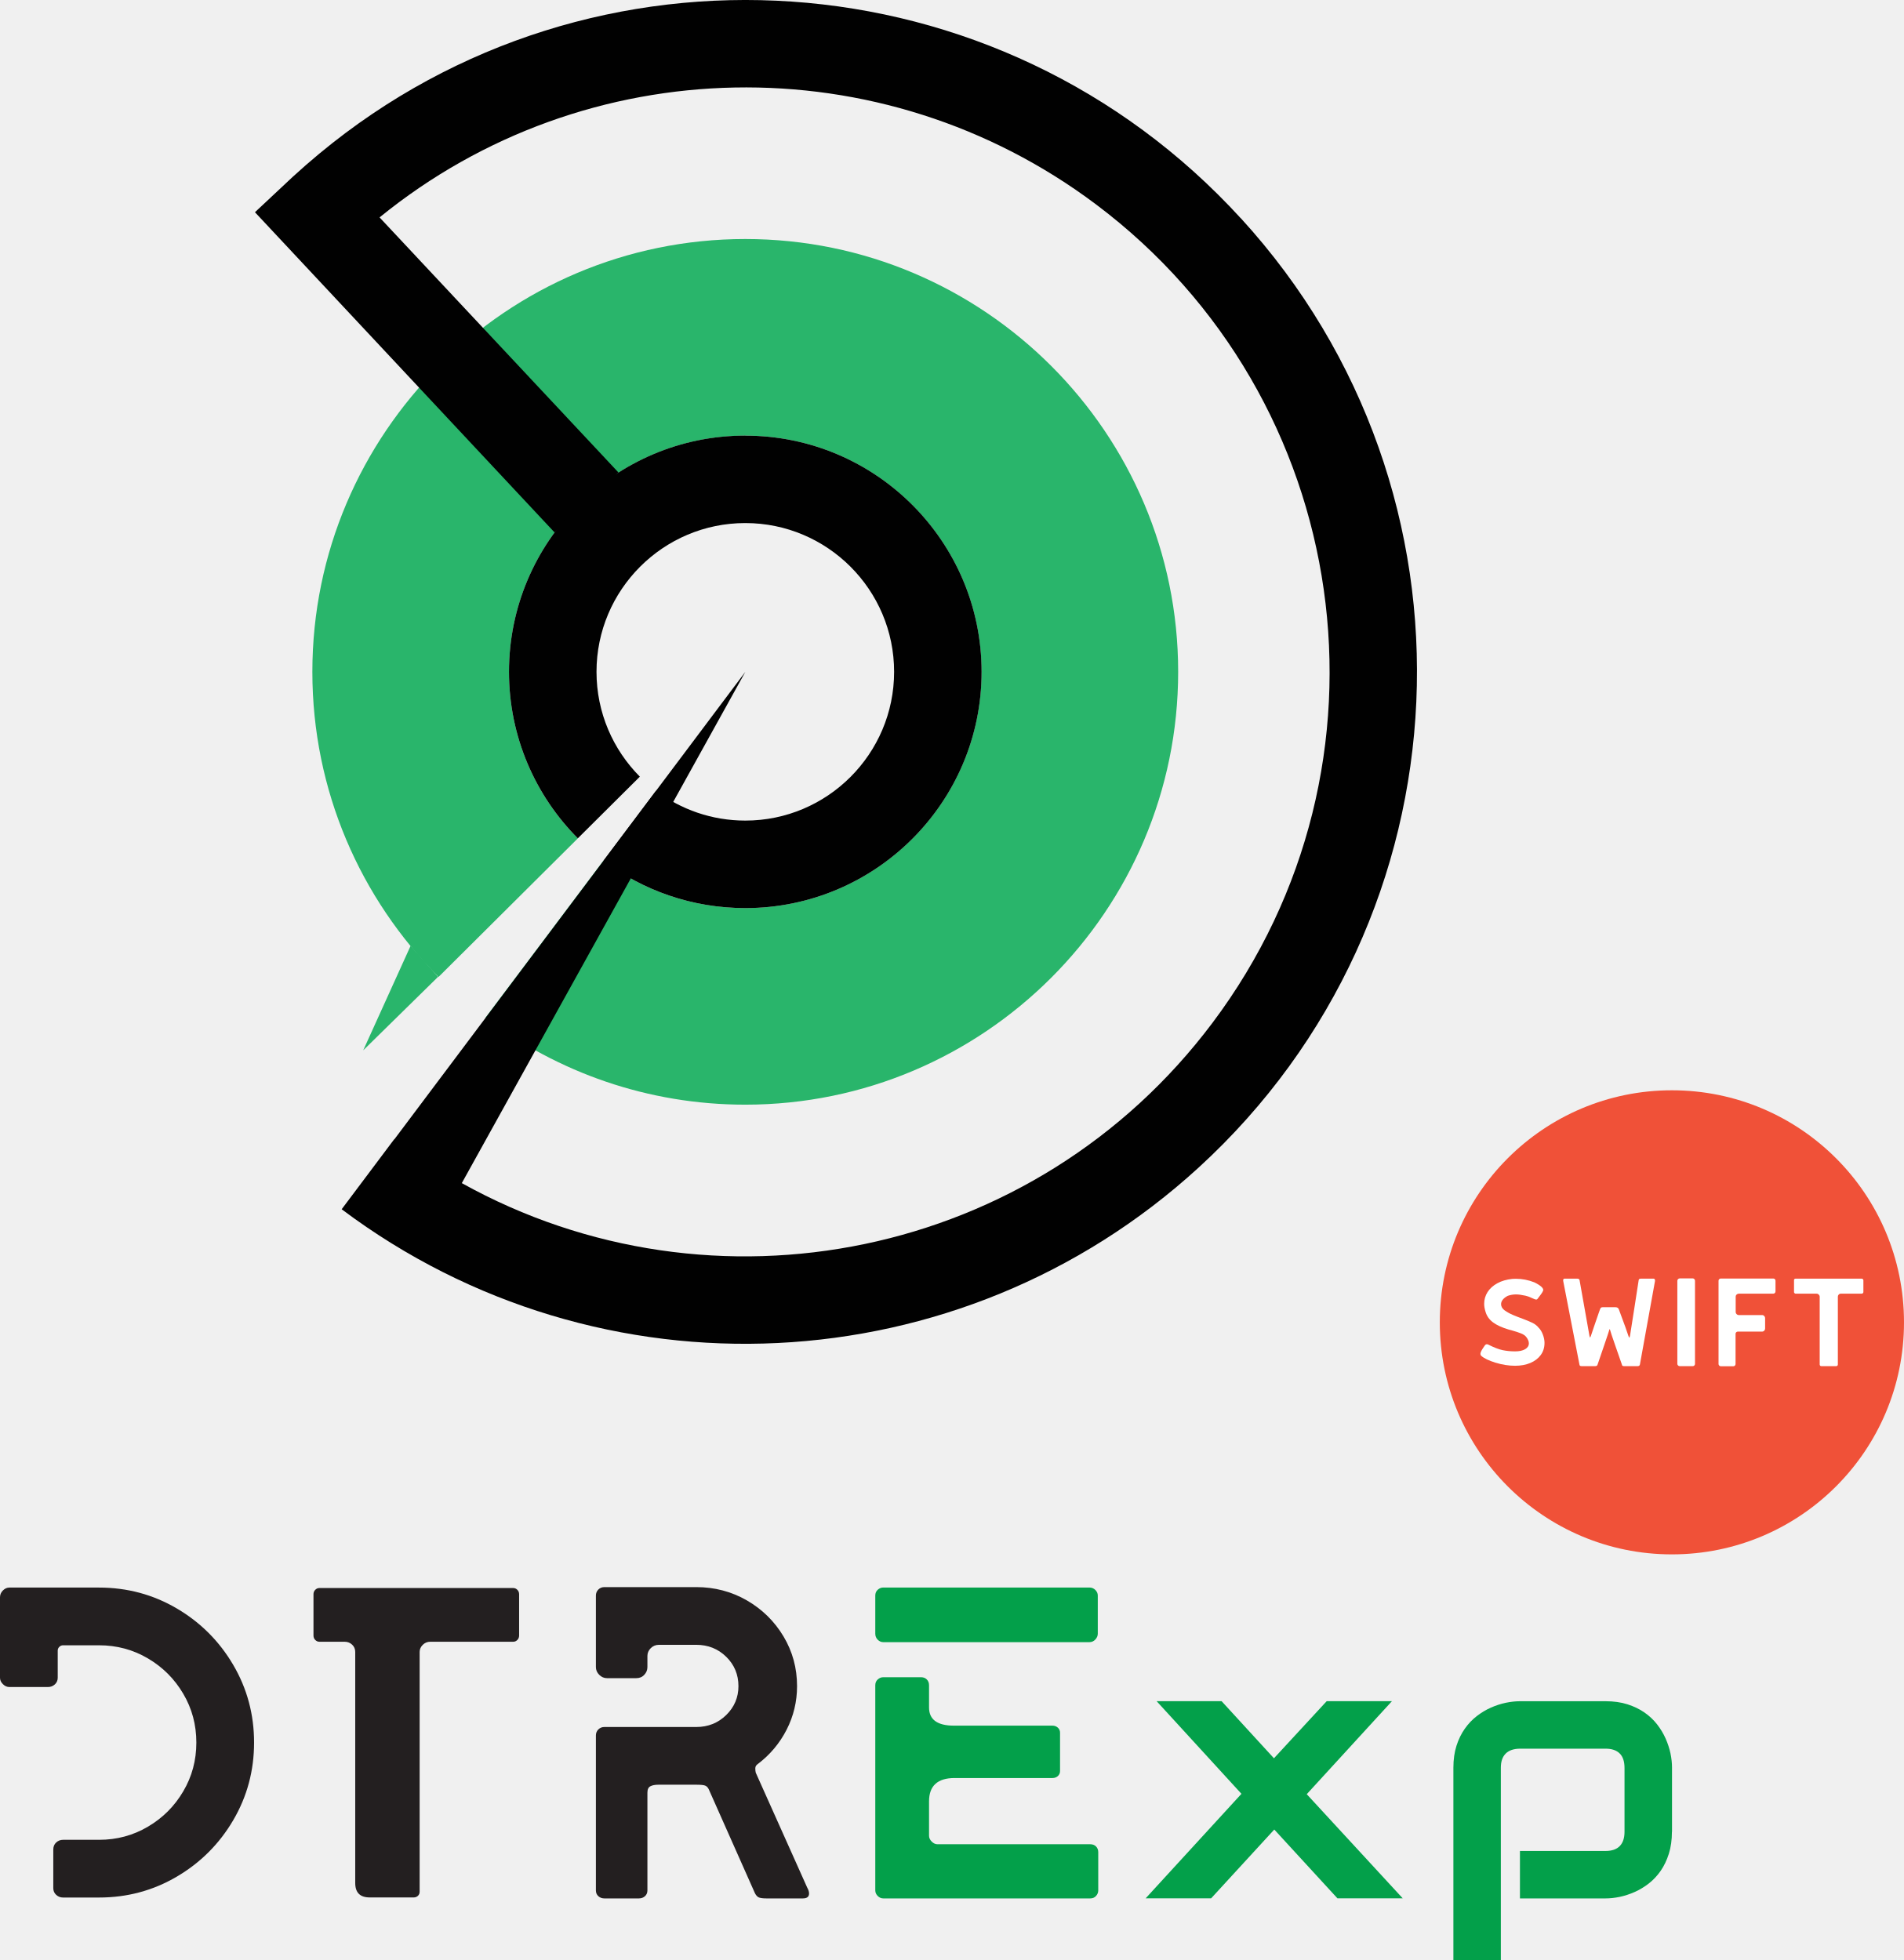
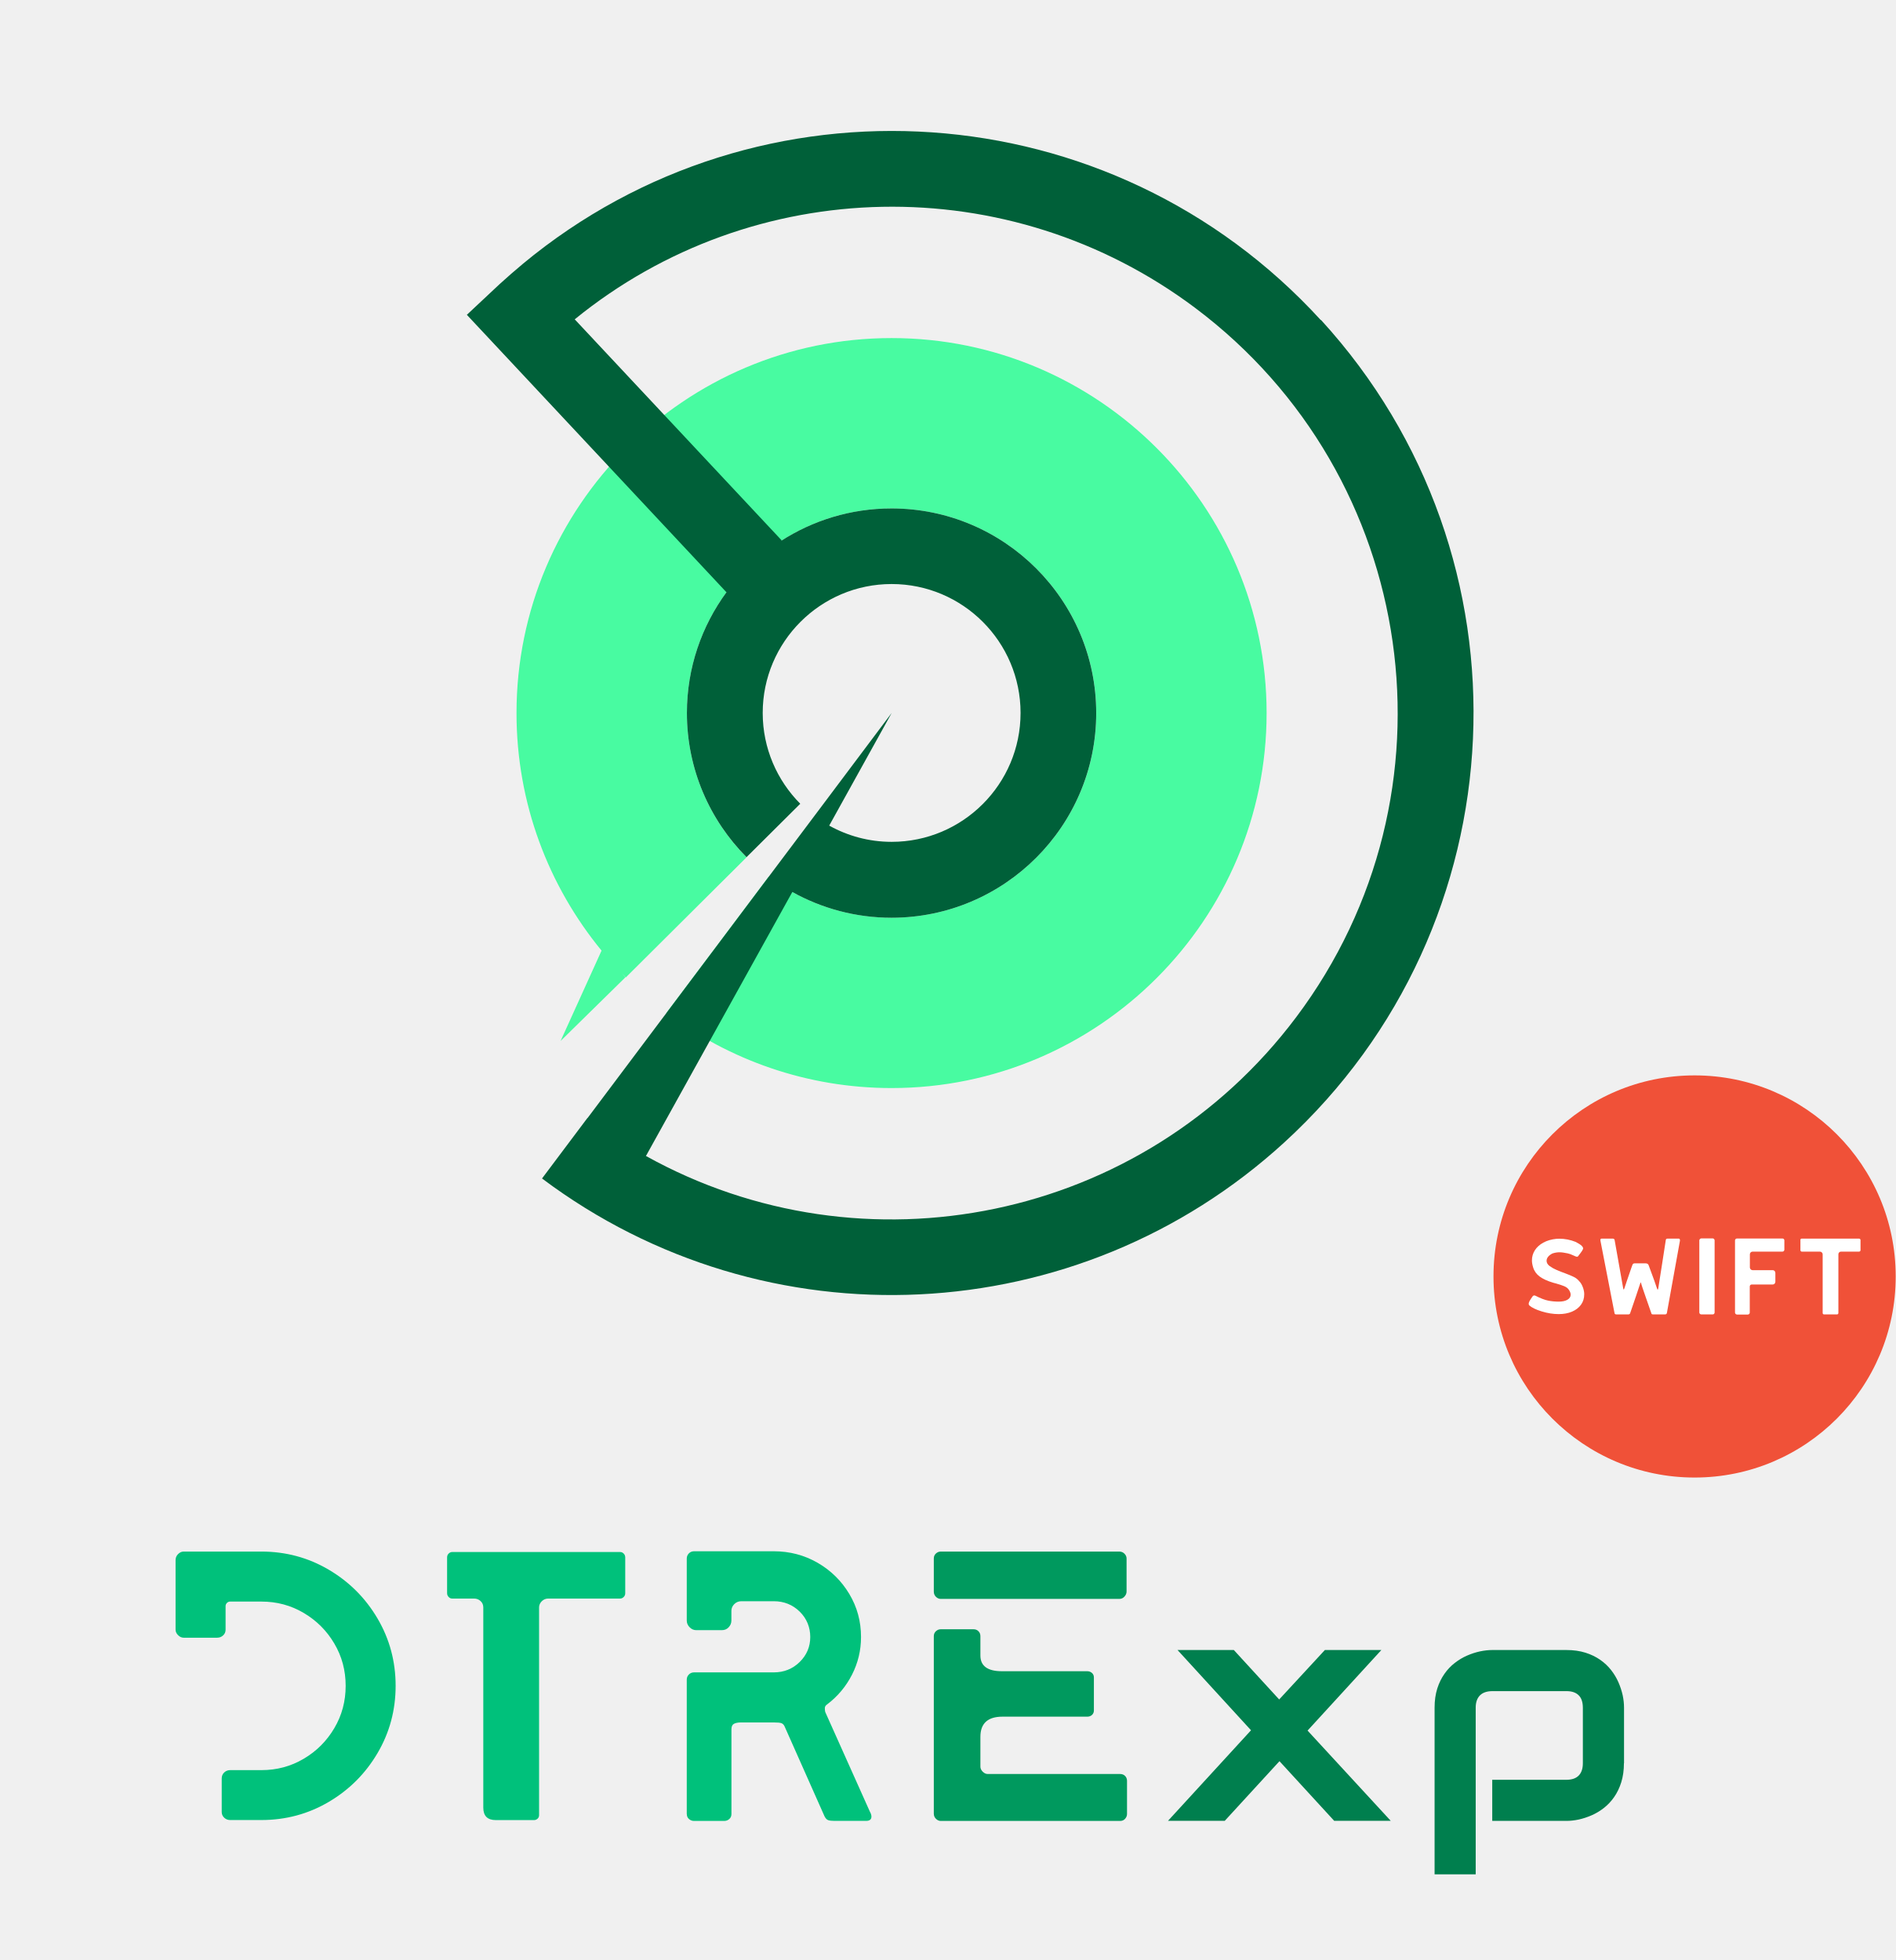
- <svg xmlns="http://www.w3.org/2000/svg" viewBox="0 0 407.67 419.76">
-   <defs>
-     <style>
-       .cls-1 {
-         fill: #29b56b;
-       }
- 
-       .cls-2 {
-         fill: #010101;
-       }
- 
-       .cls-3 {
-         fill: #231f20;
-       }
- 
-       .cls-4 {
-         fill: #03a04a;
-       }
-     </style>
-   </defs>
-   <g id="text">
-     <g>
-       <path class="cls-3" d="M11.41,404.38L11.41,396.11Q11.41,395.16 12.03,394.59Q12.65,394.02 13.50,394.02L21.21,394.02Q26.91,394.02 31.67,391.21Q36.43,388.41 39.23,383.65Q42.04,378.90 42.04,373.19Q42.04,367.48 39.23,362.73Q36.43,357.97 31.67,355.17Q26.91,352.36 21.21,352.36L13.50,352.36Q13.03,352.36 12.70,352.70Q12.36,353.03 12.36,353.50L12.36,359.31Q12.36,360.16 11.75,360.73Q11.13,361.30 10.27,361.30L2.00,361.30Q1.24,361.30 0.62,360.68Q0.00,360.07 0.00,359.31L0.00,342.09Q0.00,341.24 0.62,340.62Q1.24,340.00 2.00,340.00L21.21,340.00Q30.24,340.00 37.85,344.47Q45.46,348.94 49.93,356.55Q54.40,364.16 54.40,373.19Q54.40,382.22 49.93,389.83Q45.46,397.44 37.85,401.91Q30.24,406.38 21.21,406.38L13.50,406.38Q12.65,406.38 12.03,405.81Q11.41,405.24 11.41,404.38Z" />
-       <path class="cls-3" d="M76.06,403.27L76.06,353.79Q76.06,352.84 75.39,352.22Q74.73,351.60 73.78,351.60L68.36,351.60Q67.88,351.60 67.50,351.22Q67.12,350.84 67.12,350.27L67.12,341.43Q67.12,340.86 67.50,340.48Q67.88,340.10 68.36,340.10L109.91,340.10Q110.39,340.10 110.77,340.48Q111.15,340.86 111.15,341.43L111.15,350.27Q111.15,350.84 110.77,351.22Q110.39,351.60 109.91,351.60L92.13,351.60Q91.18,351.60 90.51,352.27Q89.85,352.93 89.85,353.79L89.85,405.12Q89.85,405.69 89.47,406.03Q89.09,406.36 88.61,406.36L79.15,406.36Q76.06,406.36 76.06,403.27Z" />
-       <path class="cls-3" d="M127.59,404.86L127.59,371.67Q127.59,370.90 128.11,370.38Q128.64,369.86 129.40,369.86L149.08,369.86Q152.88,369.86 155.50,367.29Q158.11,364.72 158.11,361.11Q158.11,357.40 155.50,354.83Q152.88,352.26 149.08,352.26L141.09,352.26Q140.05,352.26 139.33,352.98Q138.62,353.69 138.62,354.64L138.62,357.02Q138.62,357.97 137.95,358.68Q137.29,359.40 136.24,359.40L129.97,359.40Q129.02,359.40 128.30,358.68Q127.59,357.97 127.59,357.02L127.59,341.71Q127.59,340.95 128.11,340.42Q128.64,339.90 129.40,339.90L149.08,339.90Q154.97,339.90 159.92,342.75Q164.86,345.61 167.76,350.46Q170.66,355.31 170.66,361.11Q170.66,366.05 168.43,370.43Q166.19,374.80 162.30,377.75Q161.72,378.13 161.72,378.70Q161.72,379.27 161.82,379.65L172.85,404.29Q173.23,404.95 173.23,405.52Q173.23,406.57 171.90,406.57L164.10,406.57Q163.06,406.57 162.53,406.38Q162.01,406.19 161.63,405.43L151.74,383.17Q151.46,382.60 150.98,382.41Q150.51,382.22 149.08,382.22L141.00,382.22Q139.86,382.22 139.24,382.56Q138.62,382.89 138.62,383.93L138.62,404.86Q138.62,405.62 138.10,406.09Q137.57,406.57 136.81,406.57L129.40,406.57Q128.64,406.57 128.11,406.09Q127.59,405.62 127.59,404.86Z" />
-       <path class="cls-4" d="M187.41,349.88L187.41,341.70Q187.41,340.94 187.93,340.47Q188.46,339.99 189.12,339.99L233.25,339.99Q234.01,339.99 234.53,340.51Q235.05,341.04 235.05,341.70L235.05,349.88Q235.05,350.55 234.53,351.12Q234.01,351.69 233.25,351.69L189.12,351.69Q188.46,351.69 187.93,351.17Q187.41,350.64 187.41,349.88ZM187.41,404.86L187.41,360.92Q187.41,360.15 187.93,359.68Q188.46,359.20 189.12,359.20L197.21,359.20Q197.97,359.20 198.44,359.68Q198.92,360.15 198.92,360.92L198.92,365.68Q198.92,369.57 204.25,369.57L225.35,369.57Q226.02,369.57 226.50,370.00Q226.97,370.43 226.97,371.09L226.97,379.27Q226.97,379.94 226.50,380.37Q226.02,380.79 225.35,380.79L204.39,380.79Q198.92,380.79 198.92,385.79L198.92,393.16Q198.92,393.82 199.49,394.40Q200.06,394.97 200.72,394.97L233.44,394.97Q234.20,394.97 234.67,395.44Q235.15,395.92 235.15,396.68L235.15,404.86Q235.15,405.52 234.67,406.05Q234.20,406.57 233.44,406.57L189.12,406.57Q188.46,406.57 187.93,406.05Q187.41,405.52 187.41,404.86Z" />
-       <path class="cls-4" d="M298.03,364.33l-18.24,19.92,20.55,22.3h-13.98l-13.52-14.73-13.52,14.73h-14.02l20.51-22.38-18.16-19.84h13.91l11.21,12.23,11.29-12.23h13.98Z" />
-       <path class="cls-4" d="M357.98,392.3c0,1.75-.22,3.31-.66,4.71-.44,1.39-1.03,2.62-1.76,3.67-.73,1.05-1.58,1.95-2.54,2.7-.96.74-1.97,1.35-3.03,1.82s-2.12.81-3.18,1.04c-1.07.22-2.08.33-3.05.33h-18.32v-10.16h18.32c1.35,0,2.37-.35,3.05-1.05.68-.7,1.02-1.72,1.02-3.05v-13.67c0-1.41-.35-2.45-1.04-3.12-.69-.68-1.7-1.02-3.03-1.02h-18.24c-1.38,0-2.42.35-3.12,1.04-.7.69-1.05,1.7-1.05,3.03v41.21h-10.16v-41.21c0-1.74.22-3.31.66-4.69.44-1.38,1.04-2.6,1.78-3.65s1.59-1.95,2.56-2.7c.96-.74,1.97-1.35,3.03-1.82s2.12-.81,3.2-1.04c1.08-.22,2.09-.33,3.03-.33h18.32c1.74,0,3.31.22,4.69.66,1.38.44,2.6,1.03,3.65,1.76,1.05.73,1.95,1.58,2.7,2.54.74.96,1.35,1.97,1.82,3.03s.81,2.12,1.04,3.18c.22,1.07.33,2.08.33,3.05v13.75Z" />
-     </g>
-   </g>
-   <g id="mark">
-     <g>
-       <path class="cls-1" d="M87.91,202.57l-10.14,22.37,16.03-15.74-5.89-6.64h0Z" />
-       <path class="cls-1" d="M159.57,51.19c-51.11,0-92.69,41.59-92.69,92.7,0,25.47,10.33,48.57,27.01,65.34l29.83-29.68c-9.1-9.16-14.74-21.76-14.74-35.66,0-27.9,22.69-50.59,50.59-50.59s50.59,22.69,50.59,50.59-22.69,50.59-50.59,50.59c-11.39,0-21.9-3.78-30.37-10.15l-25.27,33.65c15.51,11.67,34.77,18.6,55.64,18.6h0c51.11,0,92.69-41.59,92.69-92.7s-41.58-92.69-92.69-92.69h0Z" />
-       <path class="cls-2" d="M265.69,46.77C213.81-10,126.91-15.64,68.43,32.86h0l-.03.02c-1.94,1.61-3.85,3.28-5.73,5l-8.08,7.57,64.15,68.58,13.67-12.85-51.14-54.62c44.15-35.94,107.44-37.31,153.41-2.78,55.26,41.52,66.43,119.99,24.93,175.27-38,50.63-106.97,64.25-160.77,34.31h.05s60.7-109.48,60.7-109.48l-75.16,100.13s-.02-.01-.03-.02l-11.24,14.98s.01,0,.02.01l-.03.03h.05c55.33,41.51,132.36,37.77,183.41-8.93,58.64-53.63,62.71-144.67,9.08-203.33h0Z" />
-       <path class="cls-2" d="M159.57,93.29c-27.9,0-50.59,22.69-50.59,50.59,0,13.9,5.64,26.51,14.74,35.66l13.28-13.21c-5.73-5.76-9.28-13.7-9.28-22.45,0-17.57,14.29-31.86,31.86-31.86s31.86,14.29,31.86,31.86-14.29,31.86-31.86,31.86c-7.17,0-13.79-2.38-19.12-6.39l-11.25,14.98c8.46,6.37,18.98,10.15,30.37,10.15,27.9,0,50.59-22.69,50.59-50.59s-22.69-50.59-50.59-50.59h0Z" />
-     </g>
-   </g>
-   <g id="badge">
+ <svg xmlns="http://www.w3.org/2000/svg" viewBox="0 0 377.2 390">
+   <path d="M44.11,360.56v-6.66c0-.51.17-.92.5-1.22.33-.31.73-.46,1.18-.46h6.21c3.06,0,5.87-.75,8.42-2.26,2.55-1.5,4.58-3.53,6.09-6.09,1.51-2.55,2.26-5.36,2.26-8.42s-.75-5.87-2.26-8.42c-1.5-2.55-3.53-4.58-6.09-6.09-2.55-1.51-5.36-2.26-8.42-2.26h-6.21c-.25,0-.47.09-.64.27-.18.18-.27.39-.27.64v4.68c0,.46-.16.84-.49,1.14-.33.31-.73.46-1.19.46h-6.66c-.41,0-.78-.17-1.11-.5-.33-.33-.5-.69-.5-1.1v-13.86c0-.46.17-.85.5-1.18.33-.33.7-.5,1.11-.5h15.46c4.85,0,9.31,1.2,13.39,3.6,4.08,2.4,7.32,5.64,9.72,9.72,2.4,4.08,3.6,8.55,3.6,13.39,0,4.85-1.2,9.31-3.6,13.39-2.4,4.08-5.64,7.32-9.72,9.72-4.08,2.4-8.55,3.6-13.39,3.6h-6.21c-.46,0-.85-.15-1.18-.46-.33-.31-.5-.69-.5-1.15Z" style="fill: #00c17b;" />
+   <path d="M96.15,359.67v-39.83c0-.51-.18-.93-.54-1.26-.35-.33-.79-.5-1.3-.5h-4.36c-.26,0-.49-.1-.69-.31-.2-.2-.31-.46-.31-.76v-7.12c0-.31.1-.56.31-.76.2-.2.43-.31.69-.31h33.44c.26,0,.49.1.69.31.2.2.31.46.31.76v7.12c0,.31-.1.56-.31.76-.2.2-.43.31-.69.31h-14.31c-.51,0-.94.18-1.3.54-.35.35-.53.76-.53,1.22v41.32c0,.31-.1.55-.31.73-.2.18-.43.27-.69.27h-7.61c-1.66,0-2.49-.83-2.49-2.49Z" style="fill: #00c17b;" />
+   <path d="M136.63,360.95v-26.72c0-.41.14-.76.42-1.04.28-.28.63-.42,1.04-.42h15.84c2.04,0,3.76-.69,5.17-2.07,1.4-1.38,2.1-3.04,2.1-4.97s-.7-3.68-2.1-5.05c-1.41-1.38-3.13-2.07-5.17-2.07h-6.43c-.56,0-1.03.19-1.42.58-.38.38-.57.83-.57,1.34v1.92c0,.51-.18.96-.54,1.34-.35.39-.81.58-1.38.58h-5.05c-.51,0-.96-.19-1.34-.58-.38-.38-.57-.83-.57-1.34v-12.32c0-.41.14-.75.42-1.04.28-.28.63-.42,1.04-.42h15.84c3.16,0,6.07.76,8.73,2.29,2.65,1.53,4.75,3.6,6.31,6.21,1.56,2.6,2.33,5.46,2.33,8.57,0,2.65-.6,5.15-1.8,7.5-1.2,2.35-2.85,4.31-4.93,5.89-.31.2-.47.46-.47.76s.03.56.08.76l8.88,19.83c.2.35.31.68.31.99,0,.56-.36.85-1.07.85h-6.28c-.56,0-.98-.05-1.26-.15-.28-.1-.52-.36-.72-.76l-7.96-17.92c-.15-.31-.35-.51-.61-.61-.25-.1-.76-.15-1.53-.15h-6.5c-.61,0-1.08.09-1.42.27-.33.18-.5.54-.5,1.1v16.85c0,.41-.14.74-.42.99-.28.26-.63.39-1.04.39h-5.96c-.41,0-.75-.13-1.04-.39-.28-.25-.42-.58-.42-.99Z" style="fill: #00c17b;" />
+   <path d="M185.78,316.69v-6.58c0-.41.14-.74.42-.99.28-.26.6-.39.96-.39h35.52c.41,0,.75.14,1.03.42.28.28.42.6.42.96v6.58c0,.36-.14.69-.42,1s-.62.46-1.03.46h-35.52c-.35,0-.67-.14-.96-.42-.28-.28-.42-.63-.42-1.04ZM185.78,360.95v-35.37c0-.41.14-.75.42-1,.28-.26.6-.39.96-.39h6.51c.41,0,.74.13.99.39.26.25.39.58.39,1v3.83c0,2.09,1.43,3.13,4.29,3.13h16.98c.36,0,.67.12.93.35.25.23.38.52.38.88v6.58c0,.36-.13.65-.38.89-.26.23-.57.34-.93.34h-16.87c-2.94,0-4.4,1.34-4.4,4.02v5.93c0,.35.15.69.46,1,.31.31.64.46.99.46h26.34c.41,0,.74.13.99.38.26.26.39.59.39,1v6.58c0,.35-.13.67-.39.96-.25.28-.58.42-.99.42h-35.67c-.35,0-.67-.14-.96-.42-.28-.28-.42-.6-.42-.96Z" style="fill: #00995e;" />
+   <path d="M274.82,328.32l-14.68,16.03,16.54,17.95h-11.25l-10.88-11.86-10.88,11.86h-11.29l16.51-18.01-14.62-15.97h11.2l9.02,9.84,9.09-9.84h11.25,0Z" style="fill: #007f4e;" />
+   <path d="M323.08,350.84c0,1.41-.18,2.66-.53,3.79-.35,1.12-.83,2.11-1.42,2.95-.59.85-1.27,1.57-2.04,2.17-.77.6-1.59,1.09-2.44,1.46s-1.71.65-2.56.84c-.86.18-1.67.27-2.46.27h-14.75v-8.18h14.75c1.09,0,1.91-.28,2.46-.85.55-.56.82-1.38.82-2.46v-11c0-1.13-.28-1.97-.84-2.51-.56-.55-1.37-.82-2.44-.82h-14.68c-1.11,0-1.95.28-2.51.84-.56.56-.85,1.37-.85,2.44v33.17h-8.18v-33.17c0-1.4.18-2.66.53-3.78s.84-2.09,1.43-2.94,1.28-1.57,2.06-2.17c.77-.6,1.59-1.09,2.44-1.46s1.71-.65,2.58-.84c.87-.18,1.68-.27,2.44-.27h14.75c1.4,0,2.66.18,3.78.53s2.09.83,2.94,1.42,1.57,1.27,2.17,2.04c.6.77,1.09,1.59,1.46,2.44s.65,1.71.84,2.56c.18.86.27,1.67.27,2.46v11.07h-.02Z" style="fill: #007f4e;" />
+   <path d="M177.37,67.27c-41.14,0-74.61,33.48-74.61,74.62,0,17.92,6.35,34.38,16.92,47.26l-8.15,17.98,12.9-12.67-.71-.81c.26.27.52.56.79.83l24.01-23.89c-7.32-7.37-11.86-17.52-11.86-28.7,0-22.46,18.26-40.72,40.72-40.72s40.72,18.26,40.72,40.72-18.26,40.72-40.72,40.72c-9.17,0-17.63-3.04-24.45-8.17l-20.34,27.09c12.48,9.39,27.99,14.97,44.79,14.97,41.14,0,74.61-33.48,74.61-74.62s-33.47-74.61-74.61-74.61Z" style="fill: #00ff7f; opacity: .7;" />
+   <path d="M262.79,63.69v.02c-41.76-45.7-111.71-50.24-158.78-11.2l-.02.02c-1.56,1.3-3.1,2.64-4.61,4.02l-6.5,6.09,51.64,55.2.04-.04c-4.96,6.75-7.9,15.07-7.9,24.06,0,11.19,4.54,21.34,11.86,28.7l10.69-10.63c-4.61-4.64-7.47-11.03-7.47-18.07,0-14.14,11.5-25.65,25.65-25.65s25.65,11.5,25.65,25.65-11.5,25.65-25.65,25.65c-4.51,0-8.74-1.18-12.42-3.23l12.43-22.42-15.39,20.51s0,0,0,0l-9.06,12.06s0,0,0,0l-36.05,48.03s-.02,0-.02-.02l-9.05,12.06s0,0,.02,0l-.02.02h.04c44.54,33.41,106.54,30.4,147.63-7.19,47.2-43.17,50.48-116.45,7.31-163.67ZM257.89,202.38c-30.59,40.75-86.1,51.72-129.41,27.62h.04l29.11-52.51c5.85,3.25,12.58,5.12,19.74,5.12,22.46,0,40.72-18.26,40.72-40.72s-18.26-40.72-40.72-40.72h0c-8.1,0-15.65,2.38-22,6.47l.13-.13-41.16-43.97c35.54-28.93,86.48-30.03,123.48-2.24,44.48,33.42,53.47,96.58,20.07,141.08Z" style="fill: #006039;" />
+   <g id="badge" transform="translate(48.934 25.990) scale(0.8051)">
    <rect x="308.28" y="233.50" width="99.39" height="99.39" rx="49.69" ry="49.69" fill="#F05138" />
    <g>
      <path fill="#ffffff" d="M317.136 290.352Q316.975 290.191 316.975 289.95Q316.975 289.682 317.189 289.28Q317.404 288.878 317.913 288.154Q318.101 287.886 318.369 287.886Q318.449 287.886 318.61 287.94Q320.513 288.905 321.76 289.159Q323.006 289.414 324.4 289.414Q325.767 289.414 326.558 288.945Q327.349 288.476 327.349 287.698Q327.349 287.055 326.786 286.331Q326.438 285.876 325.674 285.567Q324.91 285.259 323.757 284.937Q323.623 284.911 323.06 284.75Q320.889 284.106 319.682 283.208Q318.476 282.31 318.074 280.943Q317.779 280.005 317.779 279.228Q317.779 277.861 318.503 276.721Q319.227 275.582 320.594 274.831Q321.961 274.081 323.811 273.893Q324.052 273.866 324.561 273.866Q326.598 273.866 328.555 274.644Q330.646 275.689 330.405 276.413Q330.244 276.815 329.775 277.418Q329.306 278.021 329.172 278.209Q329.091 278.316 328.931 278.316Q328.662 278.316 328.019 277.995Q327.161 277.593 326.598 277.485Q325.365 277.217 324.588 277.217Q323.73 277.217 322.846 277.512Q322.149 277.861 321.773 278.33Q321.398 278.799 321.398 279.308Q321.398 280.059 322.149 280.622Q322.98 281.211 323.931 281.613Q324.883 282.016 326.062 282.444Q327.349 282.927 328.14 283.316Q328.931 283.704 329.44 284.348Q329.976 284.857 330.338 285.795Q330.7 286.733 330.7 287.591Q330.7 289.092 329.896 290.191Q329.091 291.29 327.671 291.894Q326.25 292.497 324.4 292.497Q322.336 292.497 320.178 291.827Q318.02 291.156 317.136 290.352Z" />
      <path fill="#ffffff" d="M338.179 292.229 334.721 274.429Q334.694 274.349 334.694 274.215Q334.694 273.84 334.989 273.84H337.723Q338.125 273.84 338.205 274.161L340.323 286.09Q340.404 286.439 340.457 286.439Q340.511 286.439 340.645 286.063Q340.725 285.768 341.315 284.066Q341.905 282.364 342.334 281.104L342.575 280.434Q342.655 280.193 342.776 280.072Q342.897 279.951 343.191 279.951H345.845Q346.462 279.951 346.623 280.434Q348.392 285.179 348.66 286.09Q348.794 286.465 348.848 286.465Q348.928 286.465 349.008 286.063Q349.357 283.892 349.973 279.911Q350.59 275.931 350.858 274.188Q350.885 273.974 351.005 273.907Q351.126 273.84 351.34 273.84H354.075Q354.236 273.84 354.316 274.014Q354.396 274.188 354.343 274.429L351.126 292.229Q351.046 292.577 350.644 292.577H347.748Q347.534 292.577 347.413 292.51Q347.293 292.443 347.266 292.229Q346.891 291.156 345.859 288.194Q344.827 285.232 344.773 284.937Q344.719 284.669 344.639 284.669Q344.585 284.669 344.532 284.937Q344.505 285.098 343.473 288.114Q342.441 291.13 342.066 292.229Q341.985 292.577 341.556 292.577H338.661Q338.447 292.577 338.326 292.51Q338.205 292.443 338.179 292.229Z" />
      <path fill="#ffffff" d="M359.141 292.095V274.295Q359.141 274.081 359.302 273.933Q359.463 273.786 359.65 273.786H362.438Q362.626 273.786 362.773 273.933Q362.921 274.081 362.921 274.295V292.095Q362.921 292.282 362.787 292.43Q362.653 292.577 362.438 292.577H359.65Q359.436 292.577 359.289 292.43Q359.141 292.282 359.141 292.095Z" />
      <path fill="#ffffff" d="M367.96 292.121V274.295Q367.96 274.081 368.108 273.947Q368.255 273.813 368.443 273.813H379.675Q379.889 273.813 380.023 273.947Q380.157 274.081 380.157 274.295V276.574Q380.157 276.762 380.023 276.909Q379.889 277.056 379.675 277.056H372.303Q372.035 277.056 371.834 277.244Q371.633 277.432 371.633 277.727V280.97Q371.633 281.238 371.834 281.439Q372.035 281.64 372.303 281.64H377.289Q377.557 281.64 377.745 281.841Q377.932 282.042 377.932 282.337V284.482Q377.932 284.777 377.745 284.978Q377.557 285.179 377.289 285.179H372.088Q371.901 285.179 371.753 285.313Q371.606 285.447 371.606 285.661V292.121Q371.606 292.309 371.472 292.457Q371.338 292.604 371.123 292.604H368.443Q368.255 292.604 368.108 292.457Q367.96 292.309 367.96 292.121Z" />
      <path fill="#ffffff" d="M389.62 292.229V277.7Q389.62 277.458 389.419 277.257Q389.218 277.056 388.95 277.056H384.446Q384.339 277.056 384.232 276.949Q384.124 276.842 384.124 276.735V274.135Q384.124 274 384.218 273.92Q384.312 273.84 384.446 273.84H398.6Q398.761 273.84 398.868 273.947Q398.975 274.054 398.975 274.188V276.708Q398.975 276.842 398.868 276.949Q398.761 277.056 398.6 277.056H394.15Q393.882 277.056 393.694 277.244Q393.507 277.432 393.507 277.7V292.229Q393.507 292.363 393.413 292.47Q393.319 292.577 393.158 292.577H389.968Q389.807 292.577 389.713 292.47Q389.62 292.363 389.62 292.229Z" />
    </g>
  </g>
</svg>
